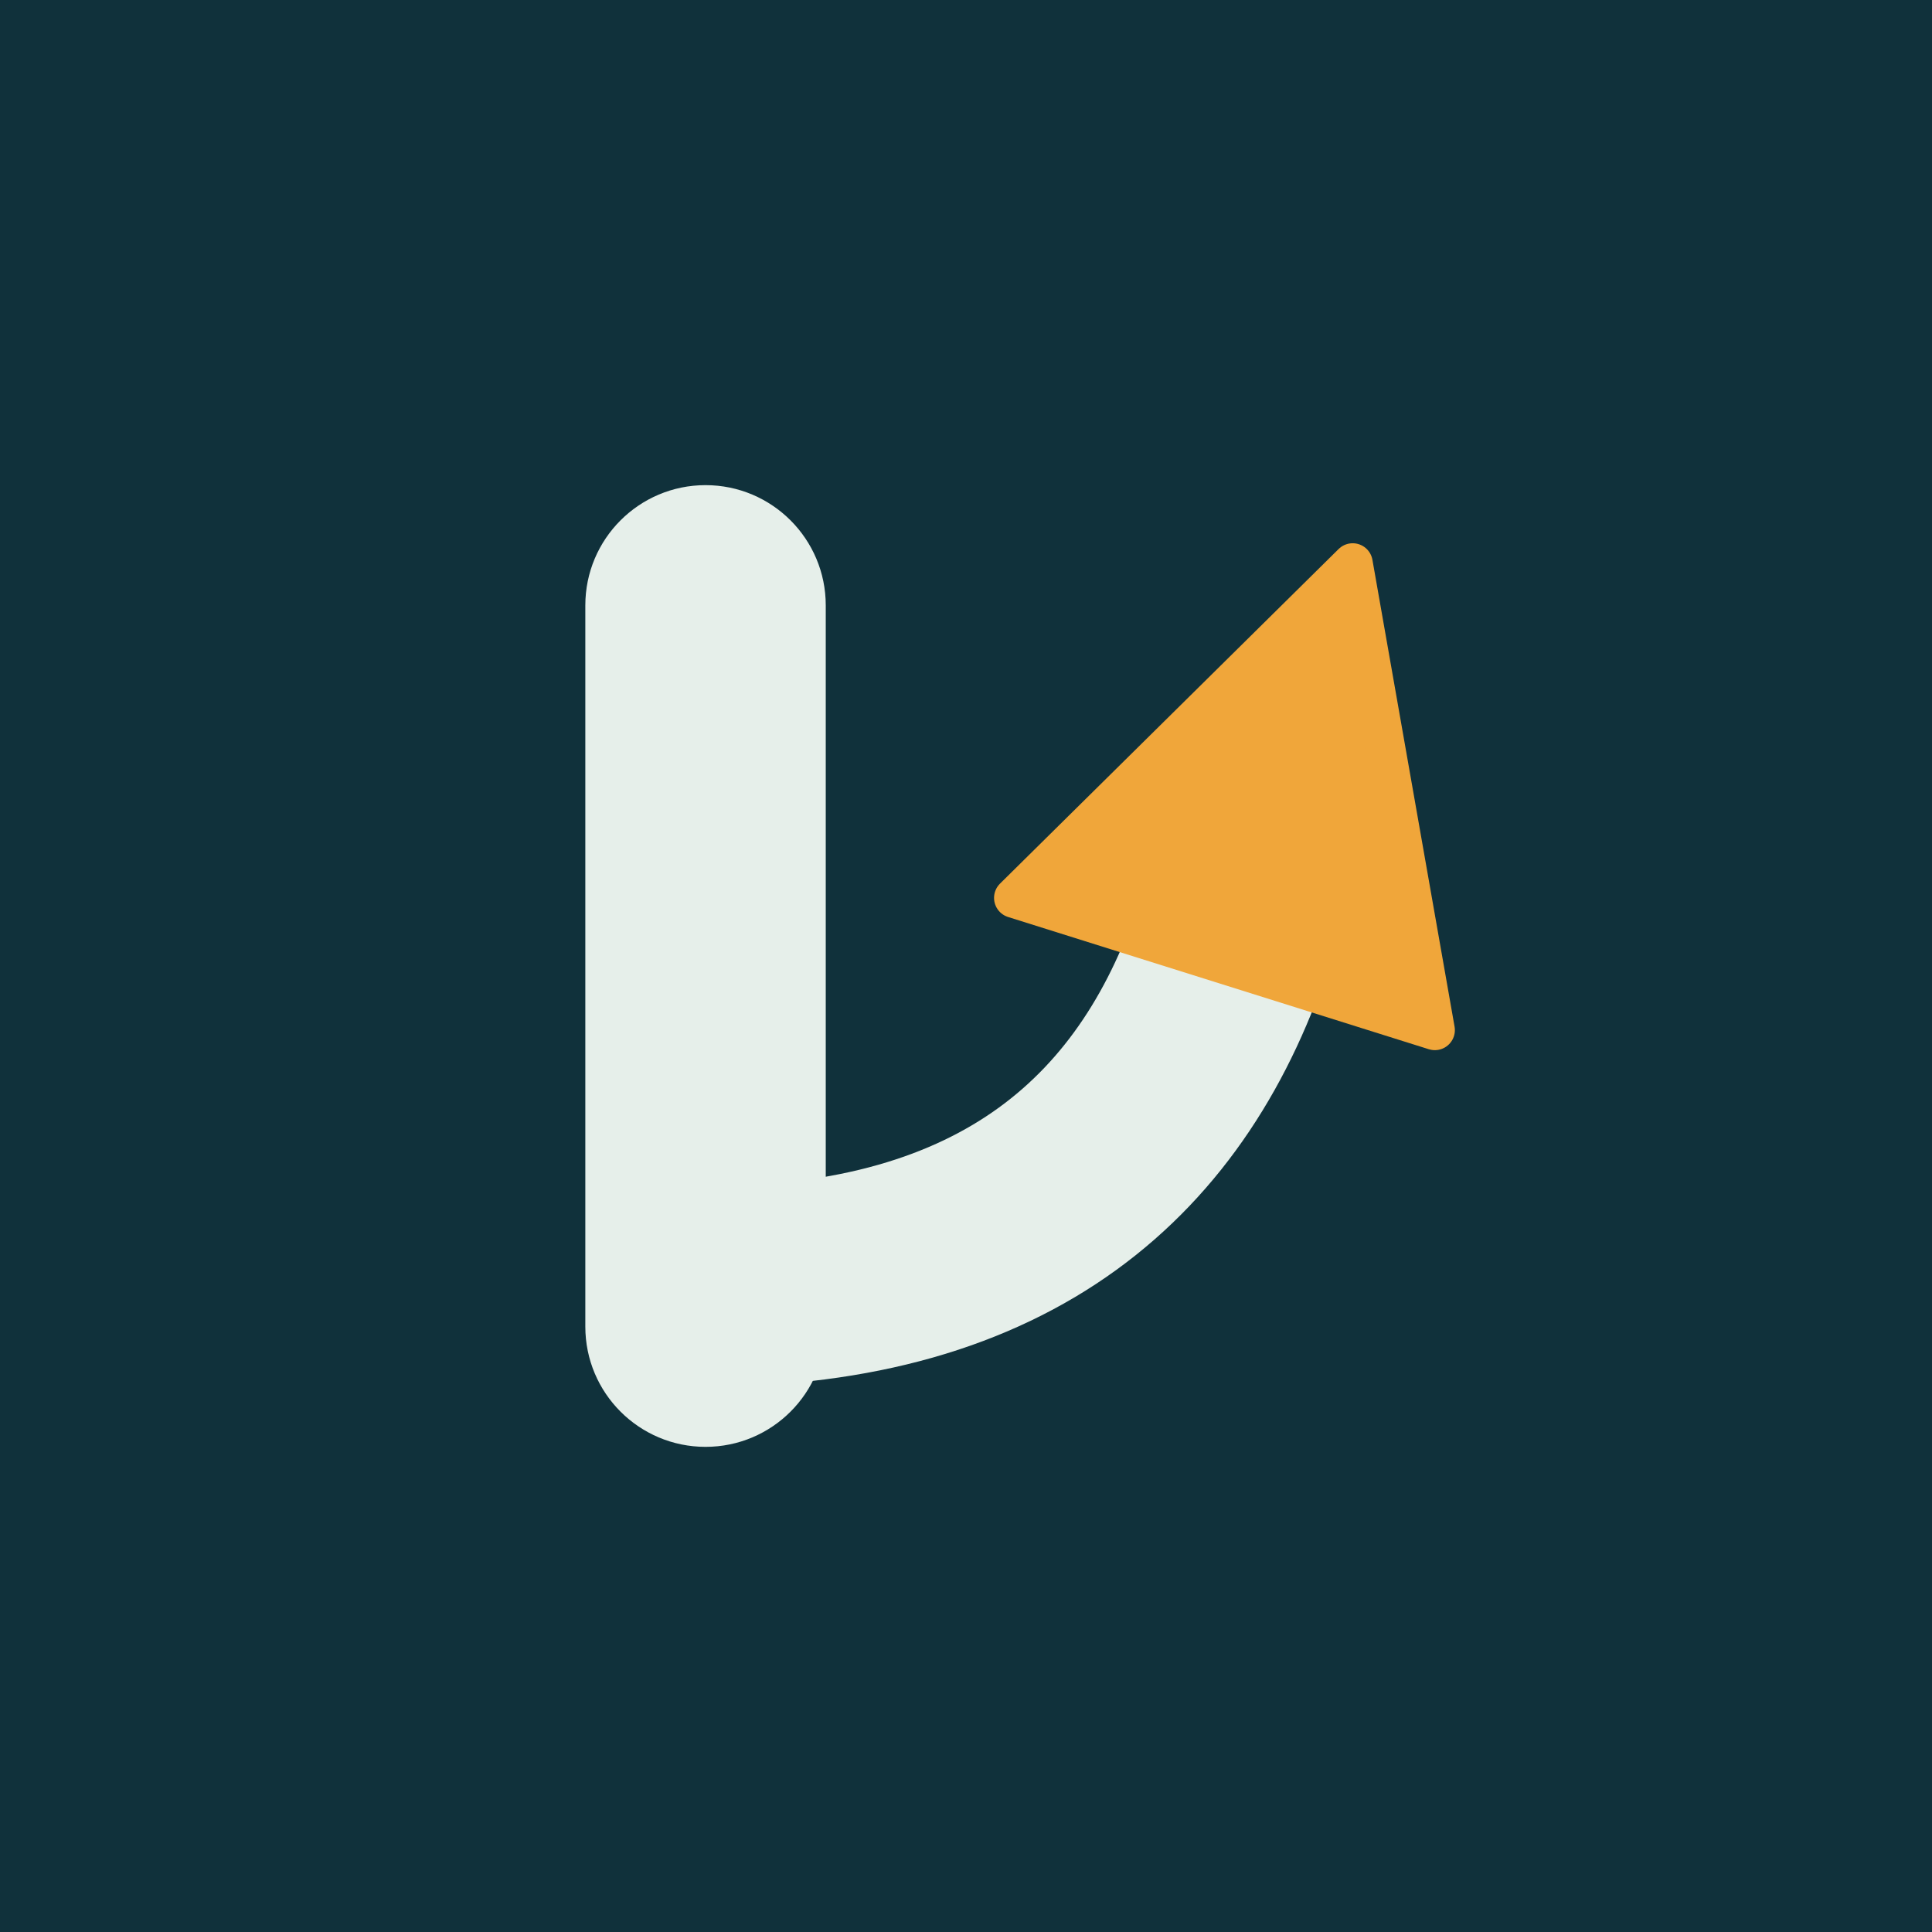
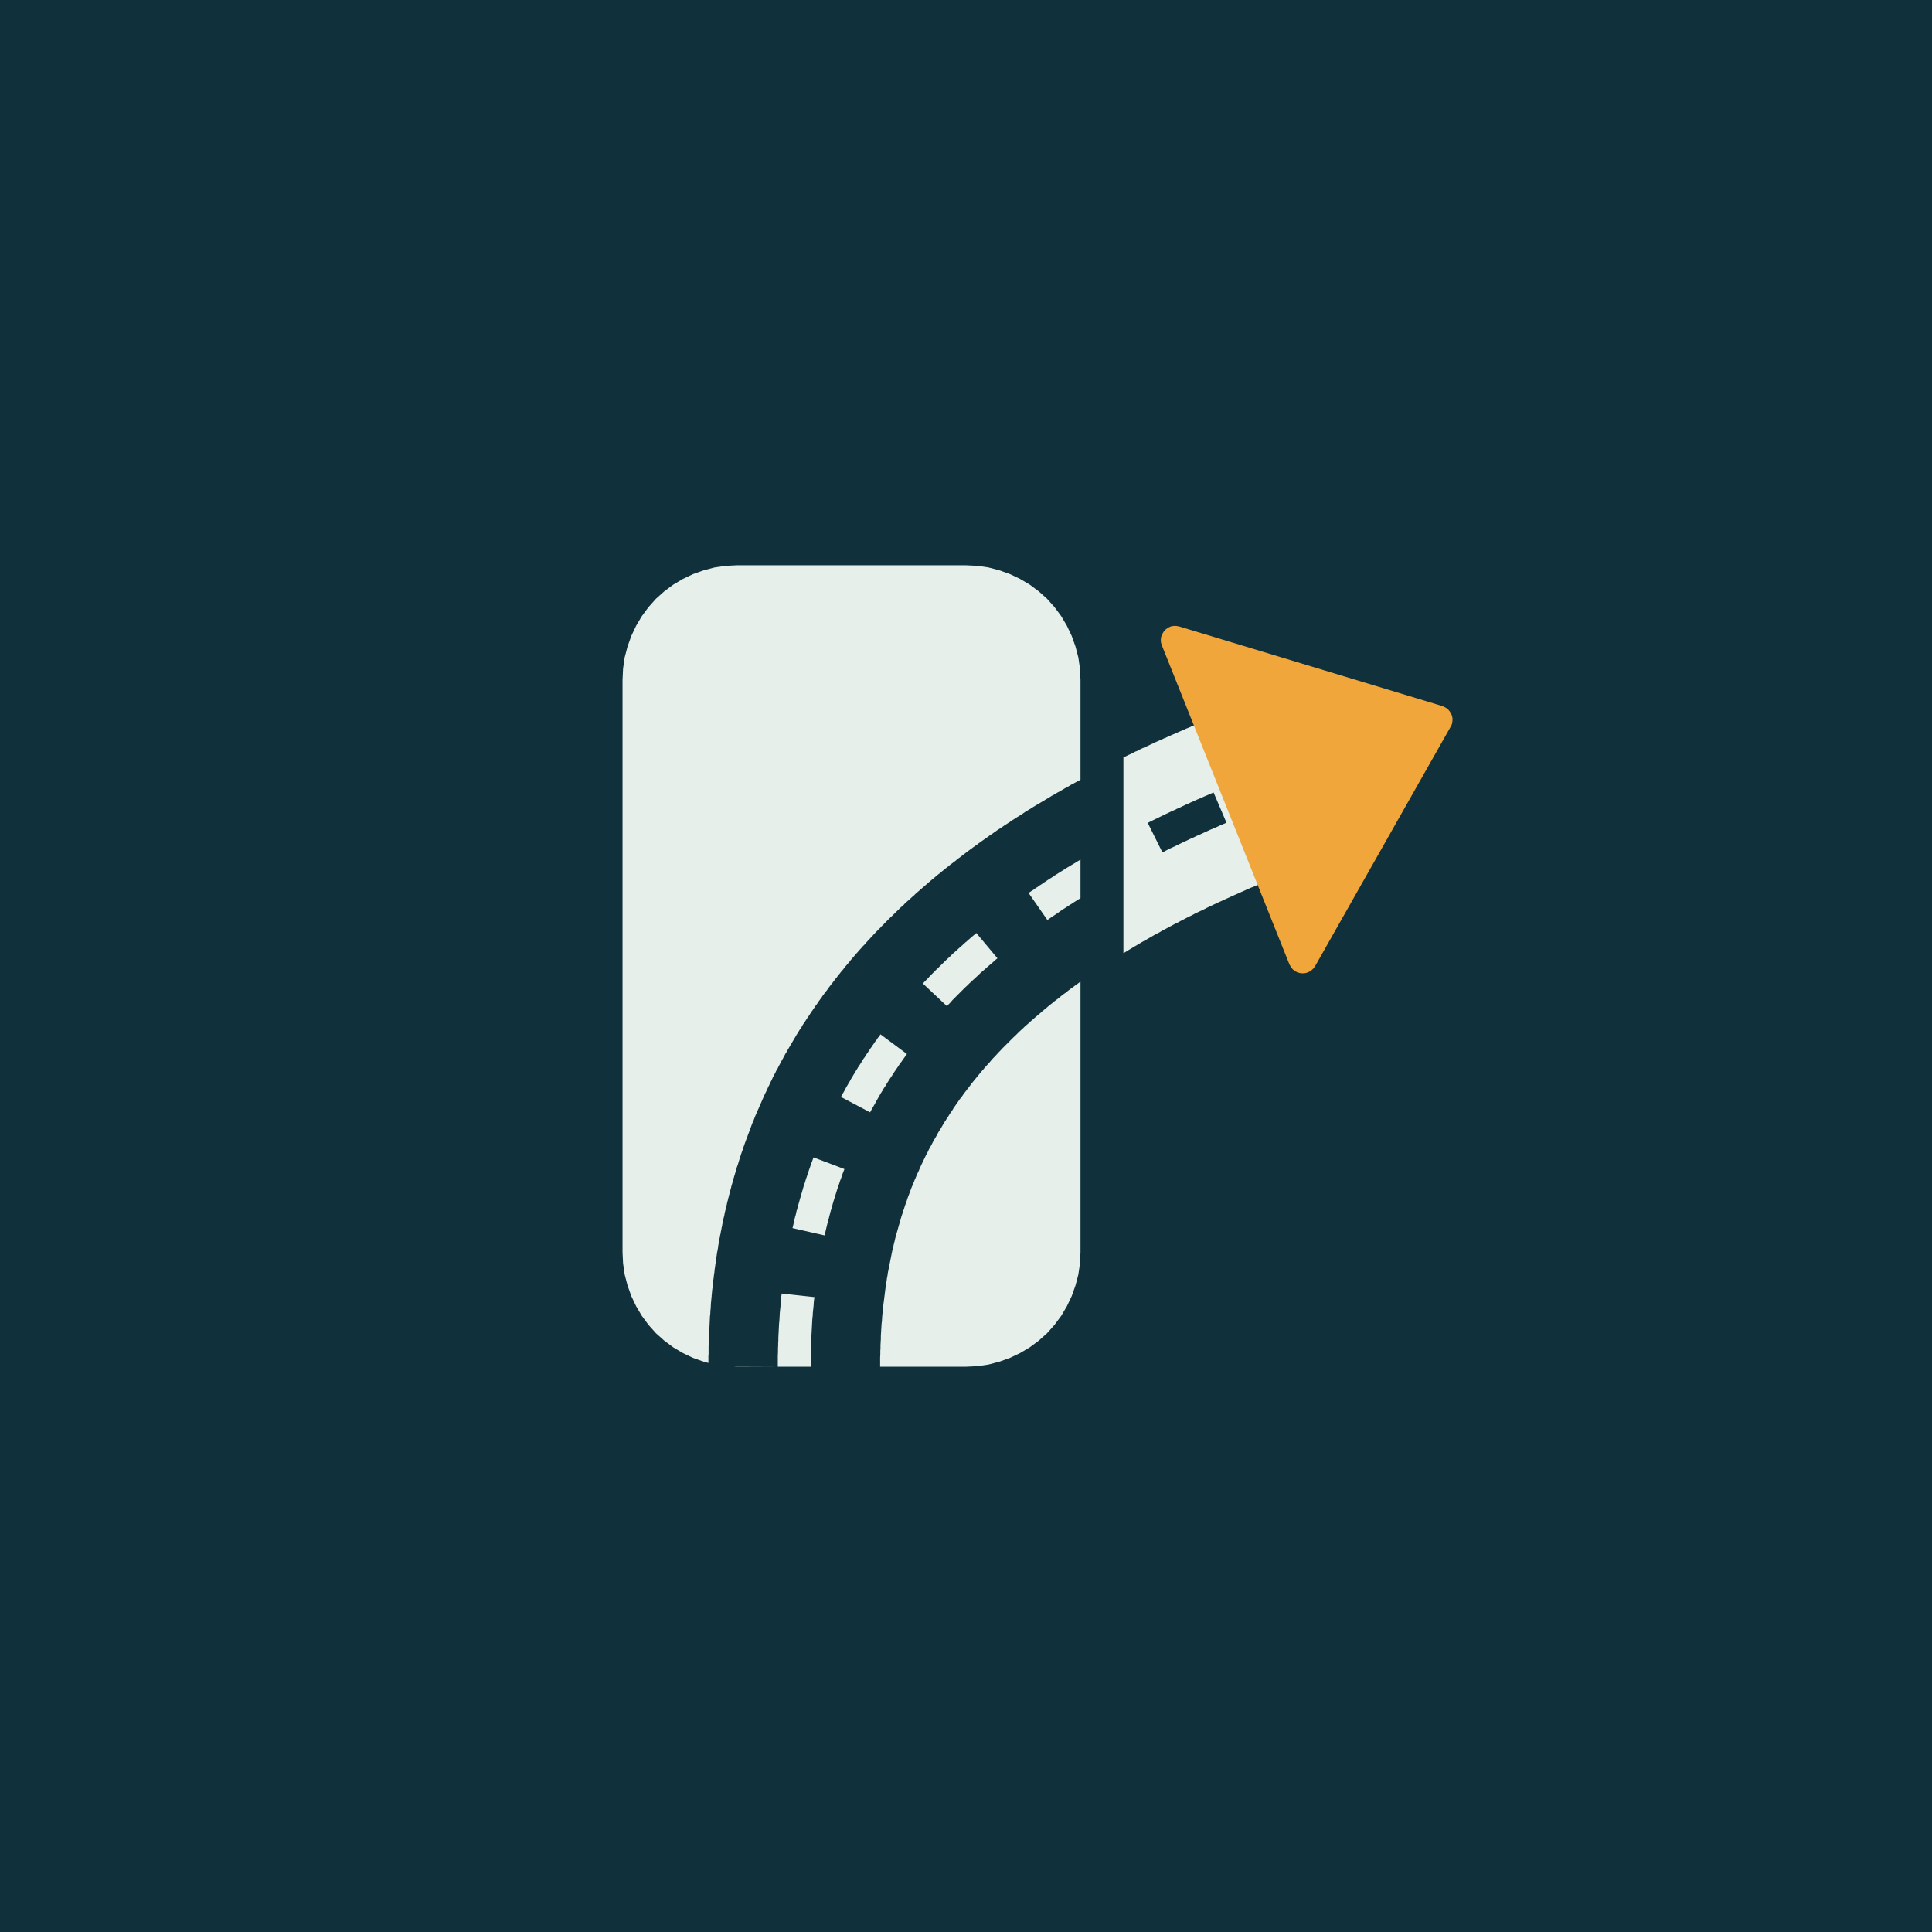
<svg xmlns="http://www.w3.org/2000/svg" width="108" height="108" viewBox="0 0 108 108">
  <rect width="108" height="108" fill="#10313B" />
-   <g transform="translate(54 54) scale(1.12) translate(-54 -54)">
-     <rect x="35" y="30" width="12" height="48" rx="6" fill="#E6EFEA" />
-     <path d="M41,70 C56,70 64,63 67.5,52" fill="none" stroke="#E6EFEA" stroke-width="10" stroke-linecap="round" />
-     <path d="M73.3,33.9 L77.4,57.2 L56.4,50.6 Z" fill="#F0A63A" stroke="#F0A63A" stroke-width="2" stroke-linejoin="round" />
-   </g>
+   <path fill="#E6EFEA" fill-rule="evenodd" d="M63.47,52.88 L63.62,52.79 L63.77,52.70 L63.93,52.61 L64.08,52.53 L64.23,52.44 L64.39,52.35 L64.54,52.26 L64.70,52.18 L64.86,52.09 L65.01,52.00 L65.17,51.92 L65.33,51.83 L65.49,51.75 L65.65,51.66 L65.82,51.58 L65.98,51.49 L66.14,51.41 L66.31,51.32 L66.47,51.24 L66.64,51.16 L66.80,51.07 L66.97,50.99 L67.14,50.91 L67.31,50.83 L67.48,50.74 L67.65,50.66 L67.82,50.58 L67.99,50.50 L68.16,50.42 L68.34,50.34 L68.51,50.26 L68.69,50.18 L68.86,50.10 L69.04,50.02 L69.22,49.94 L69.40,49.86 L69.58,49.78 L69.75,49.70 L69.94,49.62 L70.12,49.55 L70.30,49.47 L70.48,49.39 L70.67,49.31 L70.85,49.24 L71.03,49.16 L71.22,49.08 L71.41,49.01 L71.59,48.93 L71.79,48.85 L68.21,39.95 L68.01,40.03 L68.00,40.03 L67.80,40.11 L67.79,40.12 L67.59,40.20 L67.58,40.20 L67.38,40.28 L67.37,40.29 L67.17,40.37 L67.16,40.37 L66.96,40.46 L66.95,40.46 L66.76,40.54 L66.75,40.55 L66.55,40.63 L66.54,40.64 L66.34,40.72 L66.33,40.72 L66.14,40.81 L66.13,40.81 L65.93,40.90 L65.92,40.90 L65.73,40.99 L65.72,40.99 L65.52,41.08 L65.51,41.08 L65.32,41.17 L65.31,41.17 L65.12,41.26 L65.10,41.26 L64.92,41.35 L64.90,41.35 L64.71,41.44 L64.70,41.44 L64.51,41.53 L64.50,41.54 L64.31,41.62 L64.30,41.63 L64.11,41.72 L64.10,41.72 L63.91,41.81 L63.90,41.81 L63.71,41.90 L63.70,41.91 L63.52,42.00 L63.50,42.00 L63.32,42.09 L63.31,42.10 L63.12,42.19 L63.11,42.19 L62.93,42.28 L62.91,42.29 L62.80,42.34 L62.80,53.28 L62.88,53.24 L63.02,53.15 L63.17,53.06 L63.32,52.97 Z M64.16,46.00 L64.26,45.95 L64.26,45.95 L64.44,45.86 L64.44,45.86 L64.62,45.77 L64.63,45.77 L64.81,45.68 L64.81,45.68 L64.99,45.59 L65.00,45.59 L65.18,45.50 L65.18,45.50 L65.37,45.41 L65.37,45.41 L65.56,45.32 L65.56,45.32 L65.75,45.24 L65.75,45.23 L65.93,45.15 L65.94,45.15 L66.12,45.06 L66.13,45.06 L66.31,44.97 L66.32,44.97 L66.51,44.89 L66.51,44.88 L66.70,44.80 L66.70,44.80 L66.89,44.71 L66.89,44.71 L67.08,44.63 L67.09,44.63 L67.28,44.54 L67.28,44.54 L67.47,44.46 L67.47,44.46 L67.67,44.37 L67.67,44.37 L67.84,44.30 L68.56,45.99 L68.40,46.06 L68.21,46.14 L68.02,46.23 L67.83,46.31 L67.64,46.39 L67.45,46.48 L67.27,46.56 L67.08,46.65 L66.89,46.73 L66.71,46.82 L66.52,46.90 L66.34,46.99 L66.16,47.07 L65.98,47.16 L65.79,47.25 L65.61,47.34 L65.43,47.42 L65.25,47.51 L65.08,47.60 L64.98,47.65 Z M59.91,50.52 L60.06,50.42 L60.22,50.32 L60.38,50.22 L60.40,50.21 L60.40,48.05 L60.39,48.05 L60.39,48.06 L60.22,48.16 L60.22,48.16 L60.06,48.26 L60.06,48.26 L59.89,48.36 L59.89,48.36 L59.73,48.46 L59.72,48.46 L59.56,48.56 L59.56,48.56 L59.40,48.66 L59.39,48.67 L59.23,48.77 L59.23,48.77 L59.07,48.87 L59.07,48.87 L58.91,48.97 L58.91,48.98 L58.75,49.08 L58.75,49.08 L58.59,49.18 L58.59,49.18 L58.43,49.29 L58.43,49.29 L58.27,49.39 L58.27,49.40 L58.11,49.50 L58.11,49.50 L57.96,49.61 L57.95,49.61 L57.80,49.71 L57.80,49.72 L57.64,49.82 L57.64,49.82 L57.50,49.92 L58.55,51.43 L58.69,51.33 L58.84,51.23 L58.99,51.13 L59.14,51.03 L59.29,50.92 L59.44,50.82 L59.60,50.72 L59.75,50.62 Z M38.75,32.09 L38.18,32.36 L37.64,32.68 L37.14,33.05 L36.67,33.47 L36.25,33.94 L35.88,34.44 L35.56,34.98 L35.29,35.55 L35.08,36.14 L34.92,36.75 L34.83,37.37 L34.80,38.00 L34.80,70.00 L34.83,70.63 L34.92,71.25 L35.08,71.86 L35.29,72.45 L35.56,73.02 L35.88,73.56 L36.25,74.06 L36.67,74.53 L37.14,74.95 L37.64,75.32 L38.18,75.64 L38.75,75.91 L39.34,76.12 L39.60,76.19 L39.60,76.19 L39.60,76.16 L39.60,75.97 L39.60,75.94 L39.60,75.74 L39.61,75.72 L39.61,75.52 L39.61,75.50 L39.61,75.30 L39.61,75.27 L39.62,75.08 L39.62,75.05 L39.63,74.86 L39.63,74.83 L39.64,74.64 L39.64,74.61 L39.64,74.42 L39.65,74.39 L39.66,74.20 L39.66,74.17 L39.67,73.98 L39.67,73.96 L39.68,73.76 L39.68,73.74 L39.69,73.55 L39.70,73.52 L39.71,73.33 L39.71,73.30 L39.73,73.11 L39.73,73.09 L39.74,72.90 L39.74,72.87 L39.76,72.68 L39.76,72.66 L39.78,72.47 L39.78,72.44 L39.80,72.25 L39.80,72.23 L39.82,72.04 L39.83,72.01 L39.85,71.83 L39.85,71.80 L39.87,71.62 L39.87,71.59 L39.90,71.40 L39.90,71.38 L39.92,71.19 L39.93,71.17 L39.95,70.98 L39.95,70.96 L39.98,70.77 L39.98,70.75 L40.01,70.56 L40.01,70.54 L40.04,70.35 L40.04,70.33 L40.07,70.14 L40.07,70.12 L40.10,69.94 L40.11,69.91 L40.14,69.73 L40.14,69.70 L40.17,69.52 L40.18,69.50 L40.21,69.32 L40.21,69.29 L40.25,69.11 L40.25,69.08 L40.29,68.91 L40.29,68.88 L40.33,68.70 L40.33,68.67 L40.37,68.50 L40.37,68.47 L40.41,68.29 L40.42,68.27 L40.45,68.09 L40.46,68.06 L40.50,67.89 L40.50,67.86 L40.54,67.69 L40.55,67.66 L40.59,67.48 L40.60,67.46 L40.64,67.28 L40.64,67.26 L40.69,67.08 L40.69,67.06 L40.74,66.88 L40.74,66.86 L40.79,66.69 L40.79,66.66 L40.84,66.49 L40.85,66.46 L40.89,66.29 L40.90,66.26 L40.95,66.09 L40.96,66.06 L41.00,65.90 L41.01,65.87 L41.06,65.70 L41.07,65.67 L41.12,65.50 L41.13,65.48 L41.18,65.31 L41.18,65.28 L41.24,65.12 L41.25,65.09 L41.30,64.92 L41.31,64.89 L41.36,64.73 L41.37,64.70 L41.42,64.54 L41.43,64.51 L41.49,64.34 L41.50,64.32 L41.55,64.15 L41.56,64.13 L41.62,63.96 L41.63,63.93 L41.69,63.77 L41.70,63.74 L41.76,63.58 L41.77,63.56 L41.83,63.39 L41.84,63.37 L41.90,63.21 L41.91,63.18 L41.97,63.02 L41.98,62.99 L42.04,62.83 L42.05,62.80 L42.12,62.65 L42.13,62.62 L42.19,62.46 L42.20,62.43 L42.27,62.27 L42.28,62.25 L42.35,62.09 L42.36,62.06 L42.43,61.91 L42.44,61.88 L42.51,61.72 L42.52,61.70 L42.59,61.54 L42.60,61.51 L42.67,61.36 L42.68,61.33 L42.75,61.18 L42.76,61.15 L42.84,61.00 L42.85,60.97 L42.92,60.82 L42.93,60.79 L43.01,60.64 L43.02,60.61 L43.09,60.46 L43.11,60.43 L43.18,60.28 L43.19,60.25 L43.27,60.10 L43.28,60.08 L43.36,59.93 L43.37,59.90 L43.45,59.75 L43.47,59.73 L43.54,59.58 L43.56,59.55 L43.64,59.40 L43.65,59.38 L43.73,59.23 L43.75,59.20 L43.83,59.05 L43.84,59.03 L43.92,58.88 L43.94,58.86 L44.02,58.71 L44.04,58.68 L44.12,58.54 L44.14,58.51 L44.22,58.37 L44.24,58.34 L44.32,58.20 L44.34,58.17 L44.42,58.03 L44.44,58.00 L44.52,57.86 L44.54,57.83 L44.63,57.69 L44.64,57.67 L44.73,57.52 L44.75,57.50 L44.84,57.36 L44.85,57.33 L44.94,57.19 L44.96,57.17 L45.05,57.03 L45.07,57.00 L45.16,56.86 L45.18,56.84 L45.27,56.70 L45.29,56.67 L45.38,56.53 L45.40,56.51 L45.49,56.37 L45.51,56.35 L45.60,56.21 L45.62,56.19 L45.72,56.05 L45.73,56.02 L45.83,55.89 L45.85,55.86 L45.95,55.73 L45.96,55.70 L46.06,55.57 L46.08,55.54 L46.18,55.41 L46.20,55.39 L46.30,55.25 L46.31,55.23 L46.42,55.09 L46.43,55.07 L46.54,54.94 L46.55,54.92 L46.66,54.78 L46.67,54.76 L46.78,54.63 L46.80,54.60 L46.90,54.47 L46.92,54.45 L47.02,54.32 L47.04,54.30 L47.15,54.17 L47.17,54.14 L47.27,54.01 L47.29,53.99 L47.40,53.86 L47.42,53.84 L47.53,53.71 L47.54,53.69 L47.65,53.56 L47.67,53.54 L47.78,53.41 L47.80,53.39 L47.91,53.26 L47.93,53.24 L48.04,53.11 L48.06,53.09 L48.18,52.96 L48.19,52.94 L48.31,52.82 L48.33,52.80 L48.44,52.67 L48.46,52.65 L48.57,52.53 L48.59,52.51 L48.71,52.38 L48.73,52.36 L48.84,52.24 L48.86,52.22 L48.98,52.09 L49.00,52.07 L49.12,51.95 L49.14,51.93 L49.26,51.81 L49.27,51.79 L49.40,51.67 L49.41,51.65 L49.54,51.52 L49.55,51.51 L49.68,51.38 L49.69,51.37 L49.82,51.24 L49.84,51.23 L49.96,51.11 L49.98,51.09 L50.10,50.97 L50.12,50.95 L50.25,50.83 L50.26,50.81 L50.39,50.69 L50.41,50.68 L50.54,50.56 L50.55,50.54 L50.68,50.42 L50.70,50.40 L50.83,50.29 L50.85,50.27 L50.98,50.15 L51.00,50.13 L51.13,50.02 L51.14,50.00 L51.28,49.88 L51.29,49.87 L51.43,49.75 L51.44,49.74 L51.58,49.62 L51.60,49.60 L51.73,49.49 L51.75,49.47 L51.88,49.36 L51.90,49.34 L52.03,49.23 L52.05,49.21 L52.19,49.10 L52.21,49.08 L52.34,48.97 L52.36,48.95 L52.50,48.84 L52.52,48.83 L52.66,48.71 L52.67,48.70 L52.81,48.59 L52.83,48.57 L52.97,48.46 L52.99,48.45 L53.13,48.33 L53.15,48.32 L53.29,48.21 L53.31,48.20 L53.45,48.09 L53.47,48.07 L53.61,47.96 L53.63,47.95 L53.77,47.84 L53.79,47.82 L53.93,47.72 L53.95,47.70 L54.10,47.59 L54.11,47.58 L54.26,47.47 L54.28,47.46 L54.42,47.35 L54.44,47.34 L54.59,47.23 L54.61,47.22 L54.75,47.11 L54.77,47.10 L54.92,46.99 L54.94,46.98 L55.09,46.87 L55.10,46.86 L55.26,46.76 L55.27,46.74 L55.42,46.64 L55.44,46.63 L55.59,46.52 L55.61,46.51 L55.76,46.40 L55.78,46.39 L55.93,46.29 L55.95,46.28 L56.11,46.17 L56.12,46.16 L56.28,46.06 L56.29,46.05 L56.45,45.95 L56.47,45.93 L56.62,45.83 L56.64,45.82 L56.80,45.72 L56.81,45.71 L56.97,45.61 L56.99,45.60 L57.15,45.50 L57.16,45.49 L57.32,45.38 L57.34,45.37 L57.50,45.27 L57.52,45.26 L57.68,45.16 L57.69,45.15 L57.86,45.05 L57.87,45.04 L58.04,44.94 L58.05,44.94 L58.21,44.84 L58.23,44.83 L58.40,44.73 L58.41,44.72 L58.58,44.62 L58.59,44.61 L58.76,44.51 L58.77,44.50 L58.94,44.41 L58.95,44.40 L59.12,44.30 L59.14,44.29 L59.31,44.20 L59.32,44.19 L59.49,44.09 L59.50,44.08 L59.67,43.99 L59.69,43.98 L59.86,43.88 L59.87,43.87 L60.05,43.78 L60.06,43.77 L60.23,43.68 L60.25,43.67 L60.40,43.59 L60.40,38.00 L60.37,37.37 L60.28,36.75 L60.12,36.14 L59.91,35.55 L59.64,34.98 L59.32,34.44 L58.95,33.94 L58.53,33.47 L58.06,33.05 L57.56,32.68 L57.02,32.36 L56.45,32.09 L55.86,31.88 L55.25,31.72 L54.63,31.63 L54.00,31.60 L41.20,31.60 L40.57,31.63 L39.95,31.72 L39.34,31.88 Z M53.95,55.20 L54.08,55.08 L54.20,54.96 L54.32,54.85 L54.45,54.73 L54.57,54.62 L54.70,54.50 L54.82,54.38 L54.95,54.27 L55.08,54.16 L55.21,54.04 L55.34,53.93 L55.47,53.82 L55.60,53.70 L55.73,53.59 L55.76,53.57 L54.58,52.16 L54.55,52.18 L54.54,52.19 L54.41,52.30 L54.41,52.30 L54.27,52.42 L54.27,52.42 L54.13,52.54 L54.13,52.54 L54.00,52.66 L53.99,52.66 L53.86,52.78 L53.86,52.78 L53.73,52.90 L53.72,52.90 L53.59,53.02 L53.59,53.02 L53.46,53.14 L53.45,53.14 L53.33,53.26 L53.32,53.26 L53.19,53.38 L53.19,53.39 L53.06,53.51 L53.06,53.51 L52.93,53.63 L52.93,53.63 L52.80,53.75 L52.80,53.76 L52.67,53.88 L52.67,53.88 L52.55,54.00 L52.54,54.01 L52.42,54.13 L52.42,54.13 L52.29,54.25 L52.29,54.26 L52.17,54.38 L52.16,54.38 L52.04,54.51 L52.04,54.51 L51.92,54.63 L51.92,54.64 L51.80,54.76 L51.79,54.77 L51.67,54.89 L51.67,54.89 L51.59,54.98 L52.93,56.24 L53.01,56.16 L53.13,56.04 L53.24,55.91 L53.36,55.79 L53.48,55.67 L53.59,55.56 L53.71,55.44 L53.83,55.32 Z M49.24,61.11 L49.33,60.97 L49.41,60.83 L49.50,60.70 L49.58,60.56 L49.67,60.42 L49.76,60.28 L49.85,60.15 L49.94,60.01 L50.03,59.87 L50.12,59.74 L50.21,59.61 L50.30,59.47 L50.40,59.34 L50.49,59.21 L50.59,59.07 L50.68,58.94 L50.70,58.92 L49.22,57.82 L49.20,57.85 L49.20,57.85 L49.10,57.99 L49.09,57.99 L49.00,58.13 L48.99,58.14 L48.89,58.27 L48.89,58.28 L48.79,58.42 L48.79,58.42 L48.70,58.56 L48.69,58.56 L48.60,58.70 L48.59,58.71 L48.50,58.85 L48.50,58.85 L48.40,58.99 L48.40,59.00 L48.31,59.14 L48.30,59.14 L48.21,59.28 L48.21,59.29 L48.12,59.43 L48.12,59.43 L48.03,59.57 L48.02,59.58 L47.93,59.72 L47.93,59.73 L47.84,59.87 L47.84,59.87 L47.75,60.02 L47.75,60.02 L47.66,60.17 L47.66,60.17 L47.57,60.32 L47.57,60.32 L47.49,60.47 L47.48,60.47 L47.40,60.62 L47.40,60.62 L47.31,60.77 L47.31,60.77 L47.23,60.92 L47.23,60.93 L47.15,61.07 L47.14,61.08 L47.06,61.23 L47.06,61.23 L47.01,61.32 L48.64,62.18 L48.68,62.10 L48.76,61.96 L48.84,61.82 L48.92,61.68 L49.00,61.53 L49.08,61.39 L49.16,61.25 Z M56.45,75.91 L57.02,75.64 L57.56,75.32 L58.06,74.95 L58.53,74.53 L58.95,74.06 L59.32,73.56 L59.64,73.02 L59.91,72.45 L60.12,71.86 L60.28,71.25 L60.37,70.63 L60.40,70.00 L60.40,54.88 L60.36,54.90 L60.23,55.00 L60.10,55.09 L59.97,55.19 L59.84,55.28 L59.71,55.38 L59.59,55.48 L59.46,55.57 L59.33,55.67 L59.21,55.77 L59.08,55.87 L58.96,55.96 L58.84,56.06 L58.71,56.16 L58.59,56.26 L58.47,56.36 L58.35,56.46 L58.23,56.56 L58.12,56.66 L58.00,56.76 L57.88,56.86 L57.77,56.96 L57.65,57.06 L57.54,57.16 L57.43,57.26 L57.31,57.36 L57.20,57.47 L57.09,57.57 L56.98,57.67 L56.87,57.78 L56.77,57.88 L56.66,57.98 L56.55,58.09 L56.45,58.19 L56.34,58.30 L56.24,58.40 L56.13,58.51 L56.03,58.61 L55.93,58.72 L55.83,58.82 L55.73,58.93 L55.63,59.04 L55.53,59.14 L55.43,59.25 L55.34,59.36 L55.24,59.47 L55.15,59.57 L55.05,59.68 L54.96,59.79 L54.86,59.90 L54.77,60.01 L54.68,60.12 L54.59,60.23 L54.50,60.34 L54.41,60.45 L54.32,60.56 L54.24,60.67 L54.15,60.79 L54.06,60.90 L53.98,61.01 L53.89,61.12 L53.81,61.24 L53.73,61.35 L53.64,61.46 L53.56,61.58 L53.48,61.69 L53.40,61.81 L53.32,61.92 L53.25,62.04 L53.17,62.16 L53.09,62.27 L53.02,62.39 L52.94,62.51 L52.87,62.62 L52.79,62.74 L52.72,62.86 L52.65,62.98 L52.58,63.10 L52.50,63.22 L52.43,63.34 L52.37,63.46 L52.30,63.58 L52.23,63.70 L52.16,63.82 L52.10,63.94 L52.03,64.07 L51.96,64.19 L51.90,64.31 L51.84,64.44 L51.77,64.56 L51.71,64.69 L51.65,64.81 L51.59,64.94 L51.53,65.06 L51.47,65.19 L51.41,65.32 L51.36,65.45 L51.30,65.57 L51.24,65.70 L51.19,65.83 L51.13,65.96 L51.08,66.09 L51.03,66.22 L50.97,66.35 L50.92,66.48 L50.87,66.62 L50.82,66.75 L50.77,66.88 L50.72,67.02 L50.68,67.15 L50.63,67.29 L50.58,67.42 L50.54,67.56 L50.49,67.69 L50.45,67.83 L50.40,67.97 L50.36,68.11 L50.32,68.25 L50.28,68.39 L50.24,68.53 L50.20,68.67 L50.16,68.81 L50.12,68.95 L50.08,69.09 L50.04,69.24 L50.01,69.38 L49.97,69.53 L49.94,69.67 L49.90,69.82 L49.87,69.96 L49.84,70.11 L49.81,70.26 L49.78,70.41 L49.75,70.56 L49.72,70.71 L49.69,70.86 L49.66,71.01 L49.63,71.16 L49.61,71.31 L49.58,71.46 L49.56,71.62 L49.53,71.77 L49.51,71.93 L49.49,72.08 L49.47,72.24 L49.45,72.40 L49.43,72.56 L49.41,72.72 L49.39,72.87 L49.37,73.04 L49.36,73.20 L49.34,73.36 L49.32,73.52 L49.31,73.68 L49.30,73.85 L49.28,74.01 L49.27,74.18 L49.26,74.34 L49.25,74.51 L49.24,74.68 L49.24,74.85 L49.23,75.02 L49.22,75.19 L49.22,75.36 L49.21,75.53 L49.21,75.70 L49.20,75.88 L49.20,76.05 L49.20,76.22 L49.20,76.40 L54.00,76.40 L54.63,76.37 L55.25,76.28 L55.86,76.12 Z M46.46,67.62 L46.51,67.46 L46.55,67.30 L46.60,67.13 L46.65,66.97 L46.70,66.81 L46.75,66.65 L46.80,66.49 L46.85,66.33 L46.91,66.17 L46.96,66.01 L47.02,65.86 L47.07,65.70 L47.13,65.54 L47.19,65.39 L47.20,65.35 L45.48,64.70 L45.47,64.74 L45.46,64.74 L45.40,64.91 L45.40,64.91 L45.34,65.07 L45.34,65.08 L45.28,65.24 L45.28,65.25 L45.22,65.41 L45.22,65.41 L45.17,65.58 L45.16,65.58 L45.11,65.75 L45.11,65.75 L45.05,65.92 L45.05,65.92 L45.00,66.09 L45.00,66.09 L44.94,66.26 L44.94,66.26 L44.89,66.43 L44.89,66.44 L44.84,66.60 L44.84,66.61 L44.79,66.77 L44.79,66.78 L44.74,66.95 L44.74,66.95 L44.69,67.12 L44.69,67.13 L44.64,67.30 L44.64,67.30 L44.59,67.47 L44.59,67.48 L44.55,67.65 L44.54,67.65 L44.50,67.82 L44.50,67.83 L44.46,68.00 L44.45,68.01 L44.41,68.18 L44.41,68.18 L44.37,68.36 L44.37,68.36 L44.33,68.54 L44.33,68.54 L44.30,68.65 L46.10,69.06 L46.12,68.95 L46.16,68.78 L46.20,68.61 L46.24,68.45 L46.28,68.28 L46.33,68.11 L46.37,67.95 L46.41,67.79 Z M45.32,76.01 L45.32,75.82 L45.33,75.62 L45.33,75.43 L45.34,75.24 L45.34,75.05 L45.35,74.86 L45.36,74.67 L45.37,74.48 L45.38,74.29 L45.39,74.10 L45.40,73.92 L45.41,73.73 L45.43,73.55 L45.44,73.36 L45.46,73.18 L45.48,72.99 L45.49,72.81 L45.51,72.63 L45.53,72.51 L43.70,72.31 L43.68,72.43 L43.68,72.44 L43.66,72.62 L43.66,72.63 L43.64,72.82 L43.64,72.82 L43.63,73.01 L43.63,73.02 L43.61,73.21 L43.61,73.21 L43.59,73.40 L43.59,73.41 L43.58,73.60 L43.58,73.60 L43.57,73.79 L43.57,73.80 L43.55,73.99 L43.55,73.99 L43.54,74.19 L43.54,74.19 L43.53,74.38 L43.53,74.39 L43.52,74.58 L43.52,74.59 L43.51,74.78 L43.51,74.79 L43.51,74.98 L43.50,74.99 L43.50,75.18 L43.50,75.19 L43.49,75.38 L43.49,75.39 L43.49,75.58 L43.49,75.59 L43.48,75.79 L43.48,75.79 L43.48,75.99 L43.48,75.99 L43.48,76.19 L43.48,76.20 L43.48,76.40 L41.03,76.39 L41.20,76.40 L44.40,76.40 L45.32,76.40 L45.32,76.20 Z" />
+   <path fill="#F0A63A" fill-rule="evenodd" d="M80.63,39.47 L65.92,35.02 L65.76,34.99 L65.60,34.99 L65.44,35.02 L65.29,35.09 L65.16,35.19 L65.05,35.31 L64.97,35.45 L64.91,35.60 L64.89,35.76 L64.90,35.92 L64.95,36.08 L72.08,53.91 L72.16,54.05 L72.26,54.18 L72.39,54.28 L72.53,54.36 L72.69,54.40 L72.85,54.41 L73.01,54.39 L73.17,54.33 L73.30,54.25 L73.42,54.14 L73.52,54.00 L81.09,40.63 L81.16,40.49 L81.19,40.33 L81.20,40.18 L81.17,40.02 L81.11,39.87 L81.02,39.74 L80.91,39.62 L80.78,39.54 Z" />
</svg>
